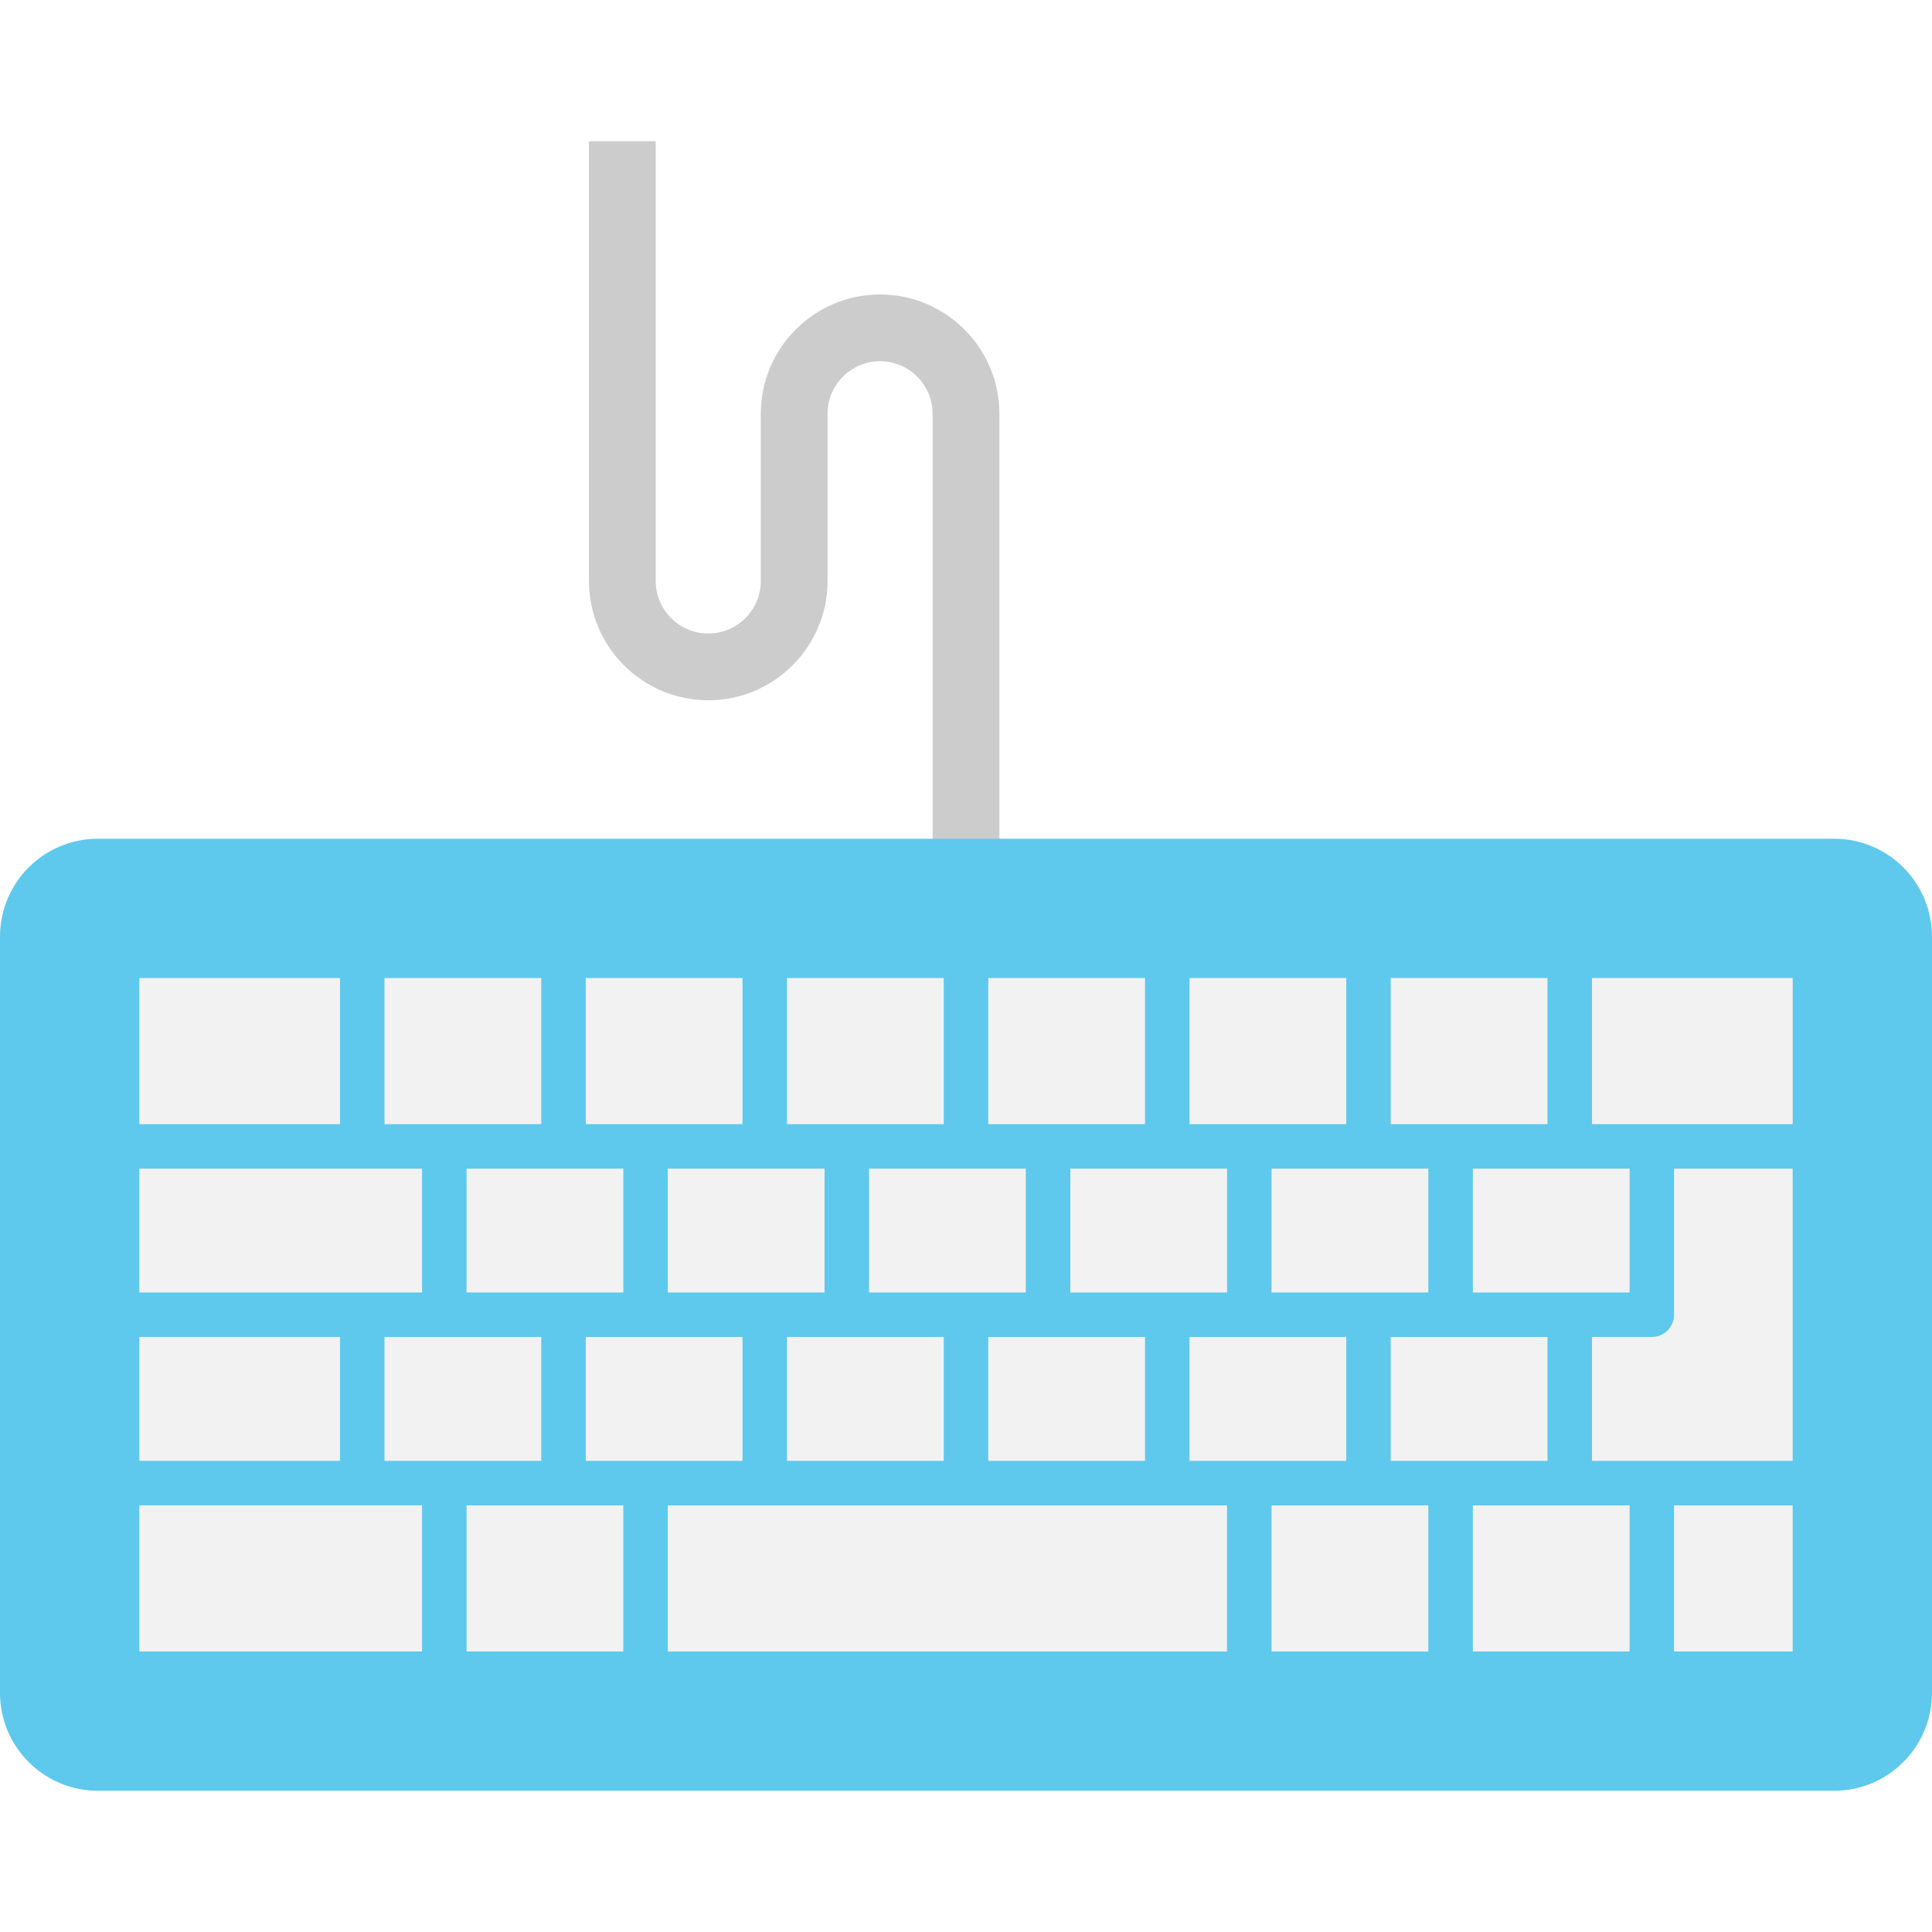
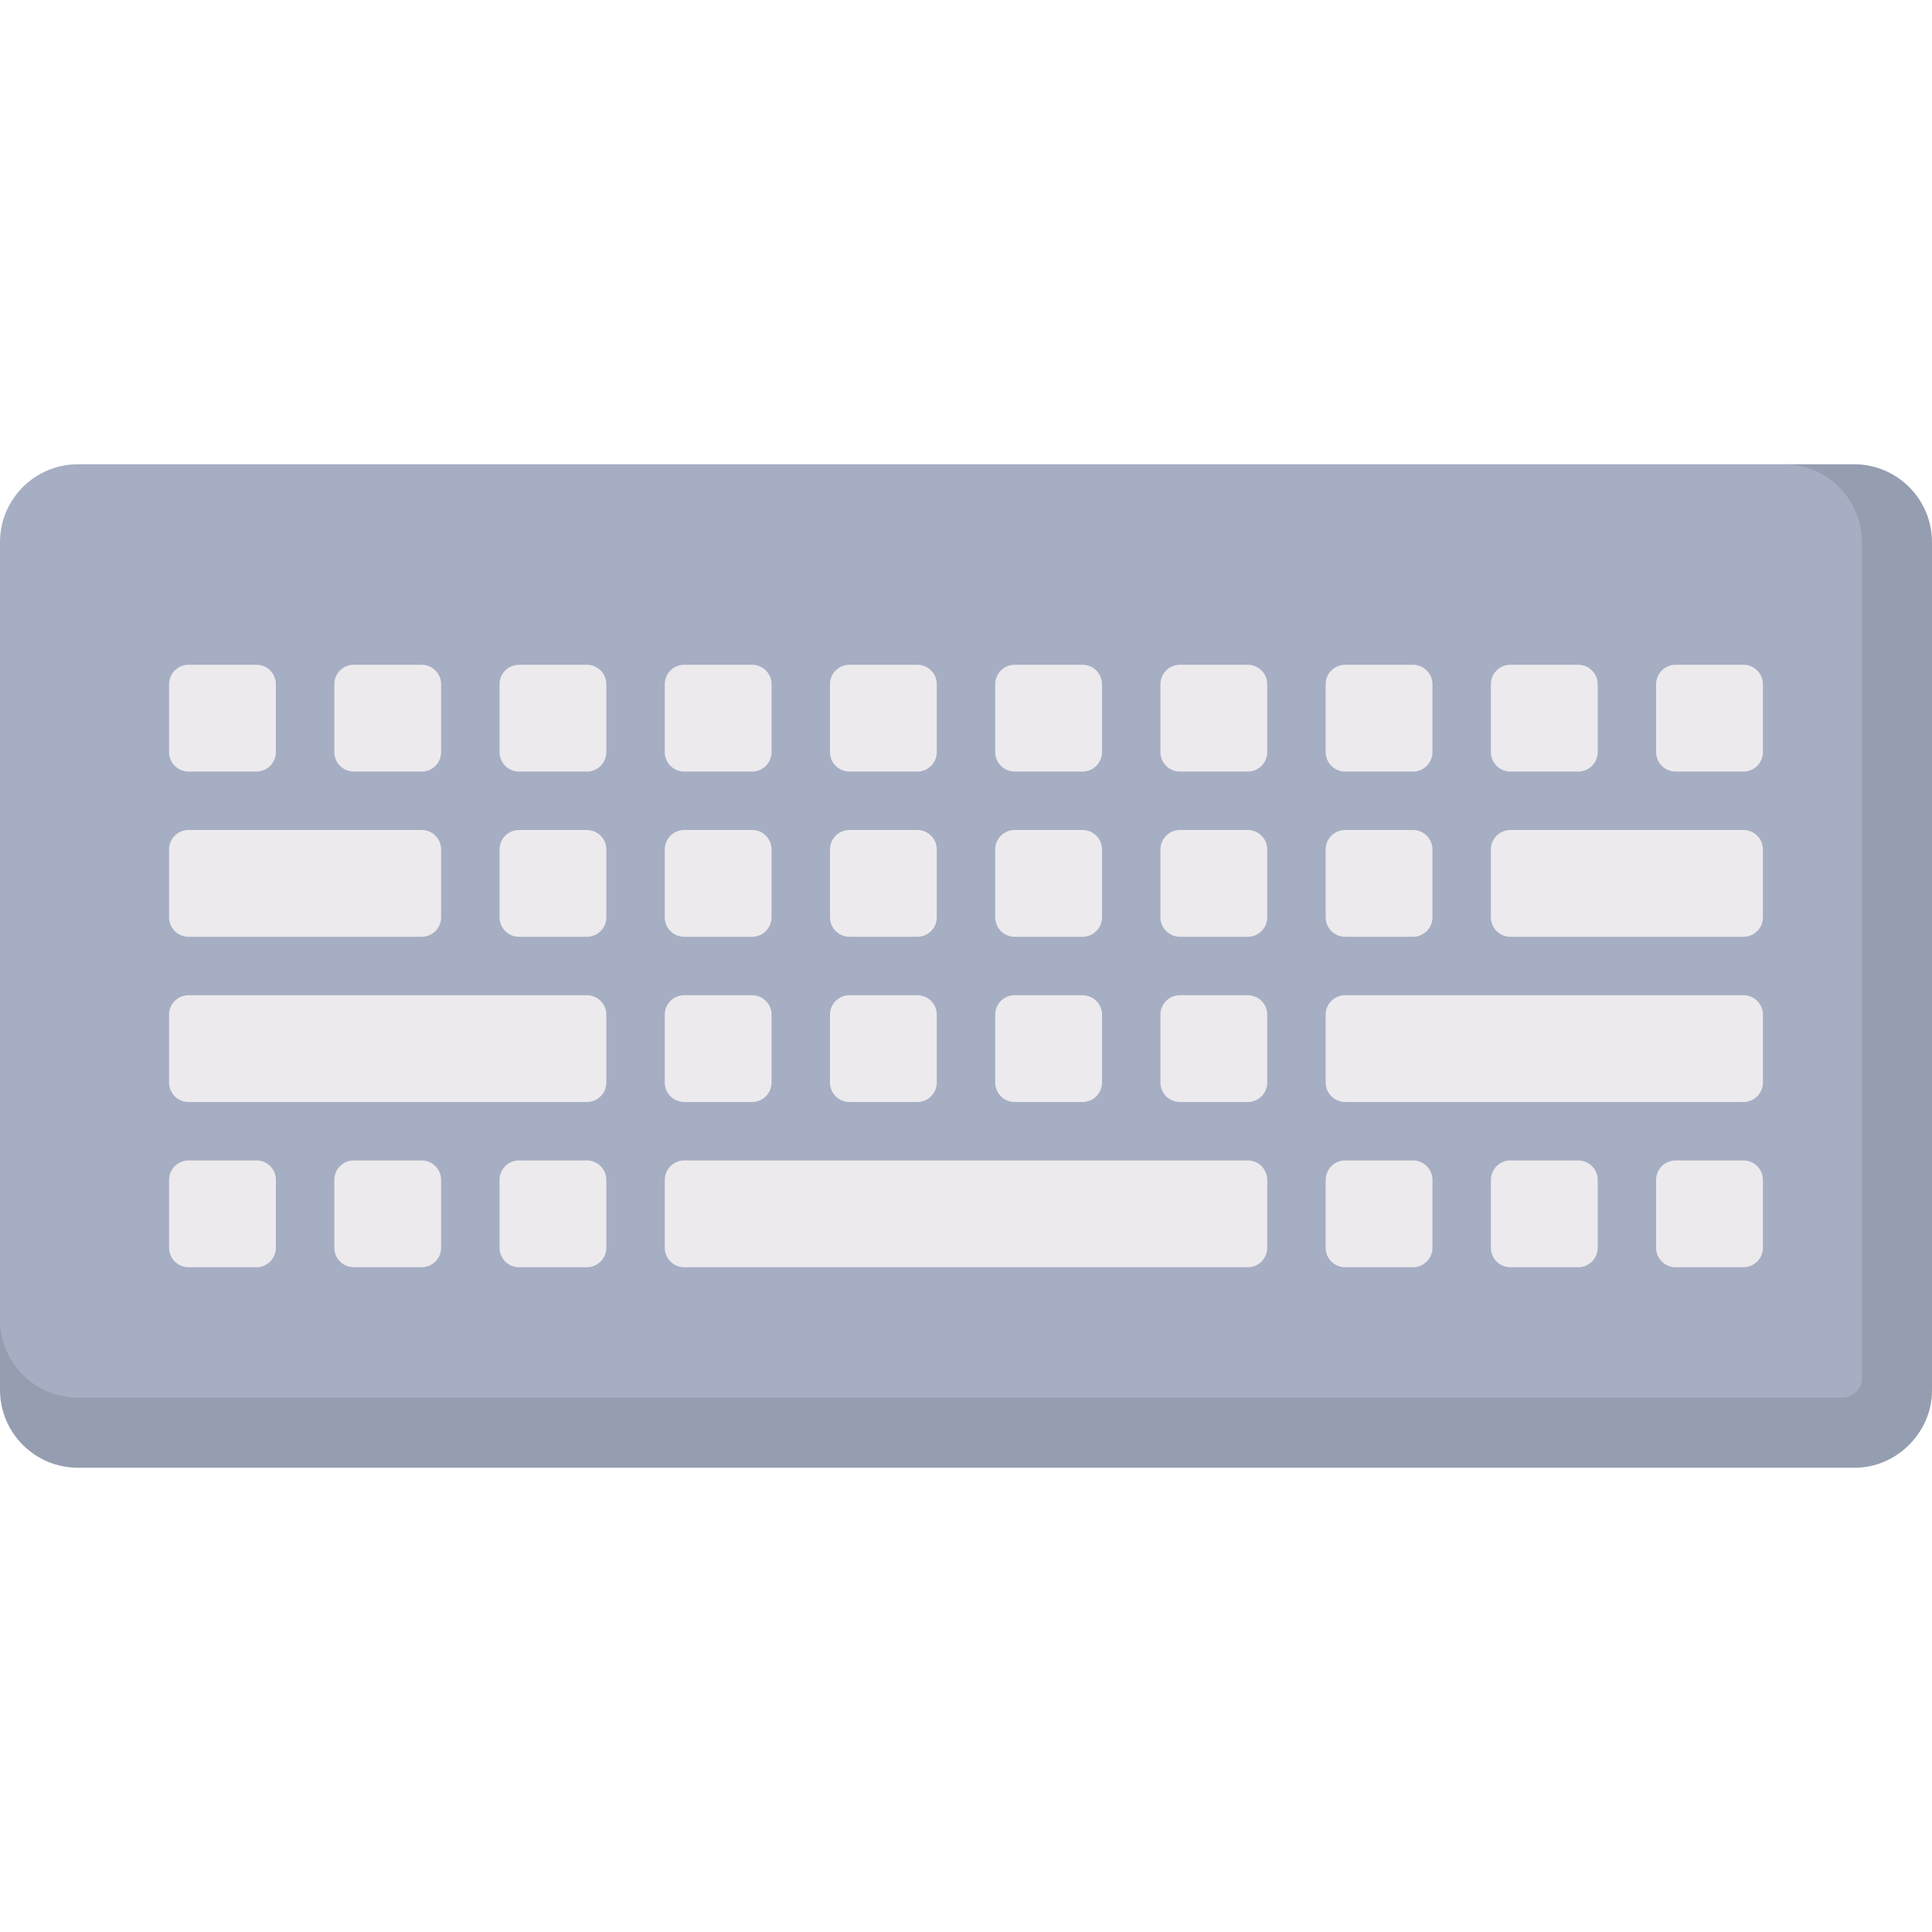
- <svg xmlns="http://www.w3.org/2000/svg" version="1.1" id="Layer_1" x="0px" y="0px" viewBox="0 0 512.001 512.001" style="enable-background:new 0 0 512.001 512.001;" xml:space="preserve">
-   <path style="fill:#CCCCCC;" d="M264.848,245.221h-17.696V109.653c0-7.675-6.243-13.92-13.919-13.92  c-7.675,0-13.919,6.244-13.919,13.92v44.311c0,17.433-14.182,31.615-31.615,31.615s-31.616-14.183-31.616-31.615V37.423h17.696  v116.542c0,7.675,6.244,13.919,13.92,13.919c7.675,0,13.919-6.244,13.919-13.919v-44.311c0-17.433,14.182-31.616,31.615-31.616  s31.615,14.183,31.615,31.616V245.221z" />
-   <path style="fill:#5FC9ED;" d="M486.051,222.27H25.948C11.617,222.27,0,233.887,0,248.218V448.63  c0,14.33,11.617,25.948,25.948,25.948h460.104c14.33,0,25.949-11.617,25.949-25.948V248.218  C512,233.887,500.382,222.27,486.051,222.27z" />
+ <svg xmlns="http://www.w3.org/2000/svg" id="Capa_1" enable-background="new 0 0 512 512" height="512" viewBox="0 0 512 512" width="512">
  <g>
-     <rect x="123.649" y="398.943" style="fill:#F2F2F2;" width="41.539" height="38.717" />
-     <rect x="208.567" y="354.325" style="fill:#F2F2F2;" width="41.539" height="32.818" />
-     <rect x="176.974" y="309.707" style="fill:#F2F2F2;" width="41.539" height="32.818" />
-     <rect x="230.31" y="309.707" style="fill:#F2F2F2;" width="41.539" height="32.818" />
-     <rect x="101.895" y="354.325" style="fill:#F2F2F2;" width="41.539" height="32.818" />
-     <rect x="123.649" y="309.707" style="fill:#F2F2F2;" width="41.539" height="32.818" />
-     <rect x="155.231" y="354.325" style="fill:#F2F2F2;" width="41.539" height="32.818" />
-     <rect x="390.319" y="398.943" style="fill:#F2F2F2;" width="41.539" height="38.717" />
-     <rect x="368.564" y="259.19" style="fill:#F2F2F2;" width="41.539" height="38.717" />
-     <rect x="315.228" y="354.325" style="fill:#F2F2F2;" width="41.539" height="32.818" />
-     <rect x="283.646" y="309.707" style="fill:#F2F2F2;" width="41.539" height="32.818" />
-     <rect x="336.982" y="309.707" style="fill:#F2F2F2;" width="41.539" height="32.818" />
-     <rect x="261.903" y="354.325" style="fill:#F2F2F2;" width="41.539" height="32.818" />
-     <rect x="443.643" y="398.943" style="fill:#F2F2F2;" width="31.431" height="38.717" />
-     <polygon style="fill:#F2F2F2;" points="111.849,398.938 36.924,398.938 36.924,387.14 90.101,387.14 90.101,354.322    36.924,354.322 36.924,342.525 111.849,342.525 111.849,309.707 36.924,309.707 36.924,297.909 90.101,297.909 90.101,259.192    36.924,259.192 36.924,437.655 111.849,437.655  " />
-     <rect x="208.567" y="259.19" style="fill:#F2F2F2;" width="41.539" height="38.717" />
-     <rect x="155.231" y="259.19" style="fill:#F2F2F2;" width="41.539" height="38.717" />
-     <rect x="101.895" y="259.19" style="fill:#F2F2F2;" width="41.539" height="38.717" />
-     <rect x="421.9" y="259.19" style="fill:#F2F2F2;" width="53.183" height="38.717" />
-     <path style="fill:#F2F2F2;" d="M443.646,348.424c0,3.257-2.641,5.899-5.899,5.899h-15.849v32.818h53.178v-77.434h-31.431V348.424z" />
-     <rect x="315.228" y="259.19" style="fill:#F2F2F2;" width="41.539" height="38.717" />
-     <rect x="336.982" y="398.943" style="fill:#F2F2F2;" width="41.539" height="38.717" />
-     <rect x="368.564" y="354.325" style="fill:#F2F2F2;" width="41.539" height="32.818" />
-     <rect x="176.974" y="398.943" style="fill:#F2F2F2;" width="148.2" height="38.717" />
-     <rect x="261.903" y="259.19" style="fill:#F2F2F2;" width="41.539" height="38.717" />
-     <rect x="390.319" y="309.707" style="fill:#F2F2F2;" width="41.539" height="32.818" />
+     <g>
+       <path d="m20.645 379.383h467.612l14.161-14.161v-221.542c0-17.426-18.242-20.644-29.643-20.645h-452.13c-11.402 0-20.645 9.244-20.645 20.645v206.057c0 11.402 2.259 29.646 20.645 29.646z" fill="#a6aec4" />
+       <path d="m491.354 123.035h-18.581c11.402 0 20.645 9.243 20.645 20.645v221.541c0 2.85-2.311 5.161-5.161 5.161h-467.612c-11.402.001-20.645-9.243-20.645-20.645v18.581c0 11.402 9.243 20.645 20.645 20.645h470.709c11.139.142 20.766-9.342 20.645-20.645v-224.638c0-11.402-9.243-20.645-20.645-20.645z" fill="#959db0" />
+     </g>
+     <g>
+       <g fill="#eceaec">
+         <path d="m330.669 176.17h-17.98c-2.851 0-5.161 2.311-5.161 5.161v17.98c0 2.85 2.311 5.161 5.161 5.161h17.98c2.85 0 5.161-2.311 5.161-5.161v-17.98c.001-2.851-2.31-5.161-5.161-5.161z" />
+         <path d="m268.903 292.044h17.98c2.85 0 5.161-2.311 5.161-5.161v-17.98c0-2.85-2.311-5.161-5.161-5.161h-17.98c-2.85 0-5.161 2.311-5.161 5.161v17.98c0 2.851 2.311 5.161 5.161 5.161z" />
+         <path d="m312.69 292.044h17.98c2.85 0 5.161-2.311 5.161-5.161v-17.98c0-2.85-2.311-5.161-5.161-5.161h-17.98c-2.851 0-5.161 2.311-5.161 5.161v17.98c-.001 2.851 2.31 5.161 5.161 5.161z" />
+         <path d="m286.883 219.956h-17.98c-2.85 0-5.161 2.311-5.161 5.161v17.98c0 2.85 2.311 5.161 5.161 5.161h17.98c2.85 0 5.161-2.311 5.161-5.161v-17.98c0-2.851-2.31-5.161-5.161-5.161z" />
+         <path d="m243.097 176.17h-17.98c-2.851 0-5.161 2.311-5.161 5.161v17.98c0 2.85 2.311 5.161 5.161 5.161h17.98c2.851 0 5.161-2.311 5.161-5.161v-17.98c0-2.851-2.311-5.161-5.161-5.161z" />
+         <path d="m243.097 219.956h-17.98c-2.851 0-5.161 2.311-5.161 5.161v17.98c0 2.85 2.311 5.161 5.161 5.161h17.98c2.851 0 5.161-2.311 5.161-5.161v-17.98c0-2.851-2.311-5.161-5.161-5.161z" />
+         <path d="m225.117 292.044h17.98c2.851 0 5.161-2.311 5.161-5.161v-17.98c0-2.85-2.311-5.161-5.161-5.161h-17.98c-2.851 0-5.161 2.311-5.161 5.161v17.98c0 2.851 2.31 5.161 5.161 5.161z" />
+         <path d="m400.262 335.83h17.98c2.85 0 5.161-2.311 5.161-5.161v-17.98c0-2.851-2.311-5.161-5.161-5.161h-17.98c-2.85 0-5.161 2.311-5.161 5.161v17.98c0 2.851 2.311 5.161 5.161 5.161z" />
+         <path d="m111.738 176.17h-17.98c-2.851 0-5.161 2.311-5.161 5.161v17.98c0 2.85 2.311 5.161 5.161 5.161h17.98c2.851 0 5.161-2.311 5.161-5.161v-17.98c.001-2.851-2.31-5.161-5.161-5.161z" />
+         <path d="m199.31 219.956h-17.98c-2.851 0-5.161 2.311-5.161 5.161v17.98c0 2.85 2.311 5.161 5.161 5.161h17.98c2.851 0 5.161-2.311 5.161-5.161v-17.98c.001-2.851-2.31-5.161-5.161-5.161z" />
+         <path d="m400.262 248.258h61.772c2.85 0 5.161-2.311 5.161-5.161v-17.98c0-2.85-2.311-5.161-5.161-5.161h-61.772c-2.85 0-5.161 2.311-5.161 5.161v17.98c0 2.85 2.311 5.161 5.161 5.161z" />
+         <path d="m374.456 176.17h-17.98c-2.85 0-5.161 2.311-5.161 5.161v17.98c0 2.85 2.311 5.161 5.161 5.161h17.98c2.85 0 5.161-2.311 5.161-5.161v-17.98c0-2.851-2.311-5.161-5.161-5.161z" />
+         <path d="m356.476 248.258h17.98c2.85 0 5.161-2.311 5.161-5.161v-17.98c0-2.85-2.311-5.161-5.161-5.161h-17.98c-2.85 0-5.161 2.311-5.161 5.161v17.98c0 2.85 2.31 5.161 5.161 5.161z" />
+         <path d="m395.101 181.331v17.98c0 2.85 2.311 5.161 5.161 5.161h17.98c2.85 0 5.161-2.311 5.161-5.161v-17.98c0-2.85-2.311-5.161-5.161-5.161h-17.98c-2.85 0-5.161 2.31-5.161 5.161z" />
+         <path d="m330.669 219.956h-17.98c-2.851 0-5.161 2.311-5.161 5.161v17.98c0 2.85 2.311 5.161 5.161 5.161h17.98c2.85 0 5.161-2.311 5.161-5.161v-17.98c.001-2.851-2.31-5.161-5.161-5.161z" />
+         <path d="m286.883 176.17h-17.98c-2.85 0-5.161 2.311-5.161 5.161v17.98c0 2.85 2.311 5.161 5.161 5.161h17.98c2.85 0 5.161-2.311 5.161-5.161v-17.98c0-2.851-2.31-5.161-5.161-5.161z" />
+         <path d="m462.034 263.742h-105.558c-2.85 0-5.161 2.311-5.161 5.161v17.98c0 2.85 2.311 5.161 5.161 5.161h105.559c2.85 0 5.161-2.311 5.161-5.161v-17.98c0-2.85-2.311-5.161-5.162-5.161z" />
+         <path d="m444.048 204.472h17.986c2.85 0 5.161-2.311 5.161-5.161v-17.98c0-2.85-2.311-5.161-5.161-5.161h-17.986c-2.85 0-5.161 2.311-5.161 5.161v17.98c0 2.85 2.311 5.161 5.161 5.161z" />
+         <path d="m181.331 292.044h17.98c2.851 0 5.161-2.311 5.161-5.161v-17.98c0-2.85-2.311-5.161-5.161-5.161h-17.98c-2.851 0-5.161 2.311-5.161 5.161v17.98c-.001 2.851 2.31 5.161 5.161 5.161z" />
+         <path d="m73.113 199.311v-17.98c0-2.85-2.311-5.161-5.161-5.161h-17.986c-2.85 0-5.161 2.311-5.161 5.161v17.98c0 2.85 2.311 5.161 5.161 5.161h17.986c2.851 0 5.161-2.311 5.161-5.161z" />
+         <path d="m438.887 312.69v17.98c0 2.85 2.311 5.161 5.161 5.161h17.986c2.85 0 5.161-2.311 5.161-5.161v-17.98c0-2.851-2.311-5.161-5.161-5.161h-17.986c-2.85-.001-5.161 2.31-5.161 5.161z" />
+         <path d="m67.952 307.528h-17.986c-2.85 0-5.161 2.311-5.161 5.161v17.98c0 2.85 2.311 5.161 5.161 5.161h17.986c2.851 0 5.161-2.311 5.161-5.161v-17.98c0-2.85-2.31-5.161-5.161-5.161z" />
+         <path d="m330.669 307.528h-149.338c-2.851 0-5.161 2.311-5.161 5.161v17.98c0 2.85 2.311 5.161 5.161 5.161h149.339c2.85 0 5.161-2.311 5.161-5.161v-17.98c0-2.85-2.311-5.161-5.162-5.161z" />
+         <path d="m374.456 307.528h-17.98c-2.85 0-5.161 2.311-5.161 5.161v17.98c0 2.85 2.311 5.161 5.161 5.161h17.98c2.85 0 5.161-2.311 5.161-5.161v-17.98c0-2.85-2.311-5.161-5.161-5.161z" />
+         <path d="m155.524 307.528h-17.979c-2.85 0-5.161 2.311-5.161 5.161v17.98c0 2.85 2.311 5.161 5.161 5.161h17.979c2.85 0 5.161-2.311 5.161-5.161v-17.98c0-2.85-2.31-5.161-5.161-5.161z" />
+         <path d="m155.524 176.17h-17.979c-2.85 0-5.161 2.311-5.161 5.161v17.98c0 2.85 2.311 5.161 5.161 5.161h17.979c2.85 0 5.161-2.311 5.161-5.161v-17.98c0-2.851-2.31-5.161-5.161-5.161z" />
+         <path d="m199.31 176.17h-17.98c-2.851 0-5.161 2.311-5.161 5.161v17.98c0 2.85 2.311 5.161 5.161 5.161h17.98c2.851 0 5.161-2.311 5.161-5.161v-17.98c.001-2.851-2.31-5.161-5.161-5.161z" />
+         <path d="m137.545 248.258h17.979c2.85 0 5.161-2.311 5.161-5.161v-17.98c0-2.85-2.311-5.161-5.161-5.161h-17.979c-2.85 0-5.161 2.311-5.161 5.161v17.98c0 2.85 2.31 5.161 5.161 5.161z" />
+         <path d="m116.9 330.669v-17.98c0-2.851-2.311-5.161-5.161-5.161h-17.98c-2.851 0-5.161 2.311-5.161 5.161v17.98c0 2.85 2.311 5.161 5.161 5.161h17.98c2.85 0 5.161-2.31 5.161-5.161z" />
+         <path d="m49.966 248.258h61.773c2.851 0 5.161-2.311 5.161-5.161v-17.98c0-2.85-2.311-5.161-5.161-5.161h-61.773c-2.85 0-5.161 2.311-5.161 5.161v17.98c-.001 2.85 2.31 5.161 5.161 5.161z" />
+         <path d="m155.524 263.742h-105.558c-2.85 0-5.161 2.311-5.161 5.161v17.98c0 2.85 2.311 5.161 5.161 5.161h105.559c2.85 0 5.161-2.311 5.161-5.161v-17.98c-.001-2.85-2.311-5.161-5.162-5.161z" />
+       </g>
+     </g>
  </g>
-   <g>
- </g>
-   <g>
- </g>
-   <g>
- </g>
-   <g>
- </g>
-   <g>
- </g>
-   <g>
- </g>
-   <g>
- </g>
-   <g>
- </g>
-   <g>
- </g>
-   <g>
- </g>
-   <g>
- </g>
-   <g>
- </g>
-   <g>
- </g>
-   <g>
- </g>
-   <g>
- </g>
</svg>
